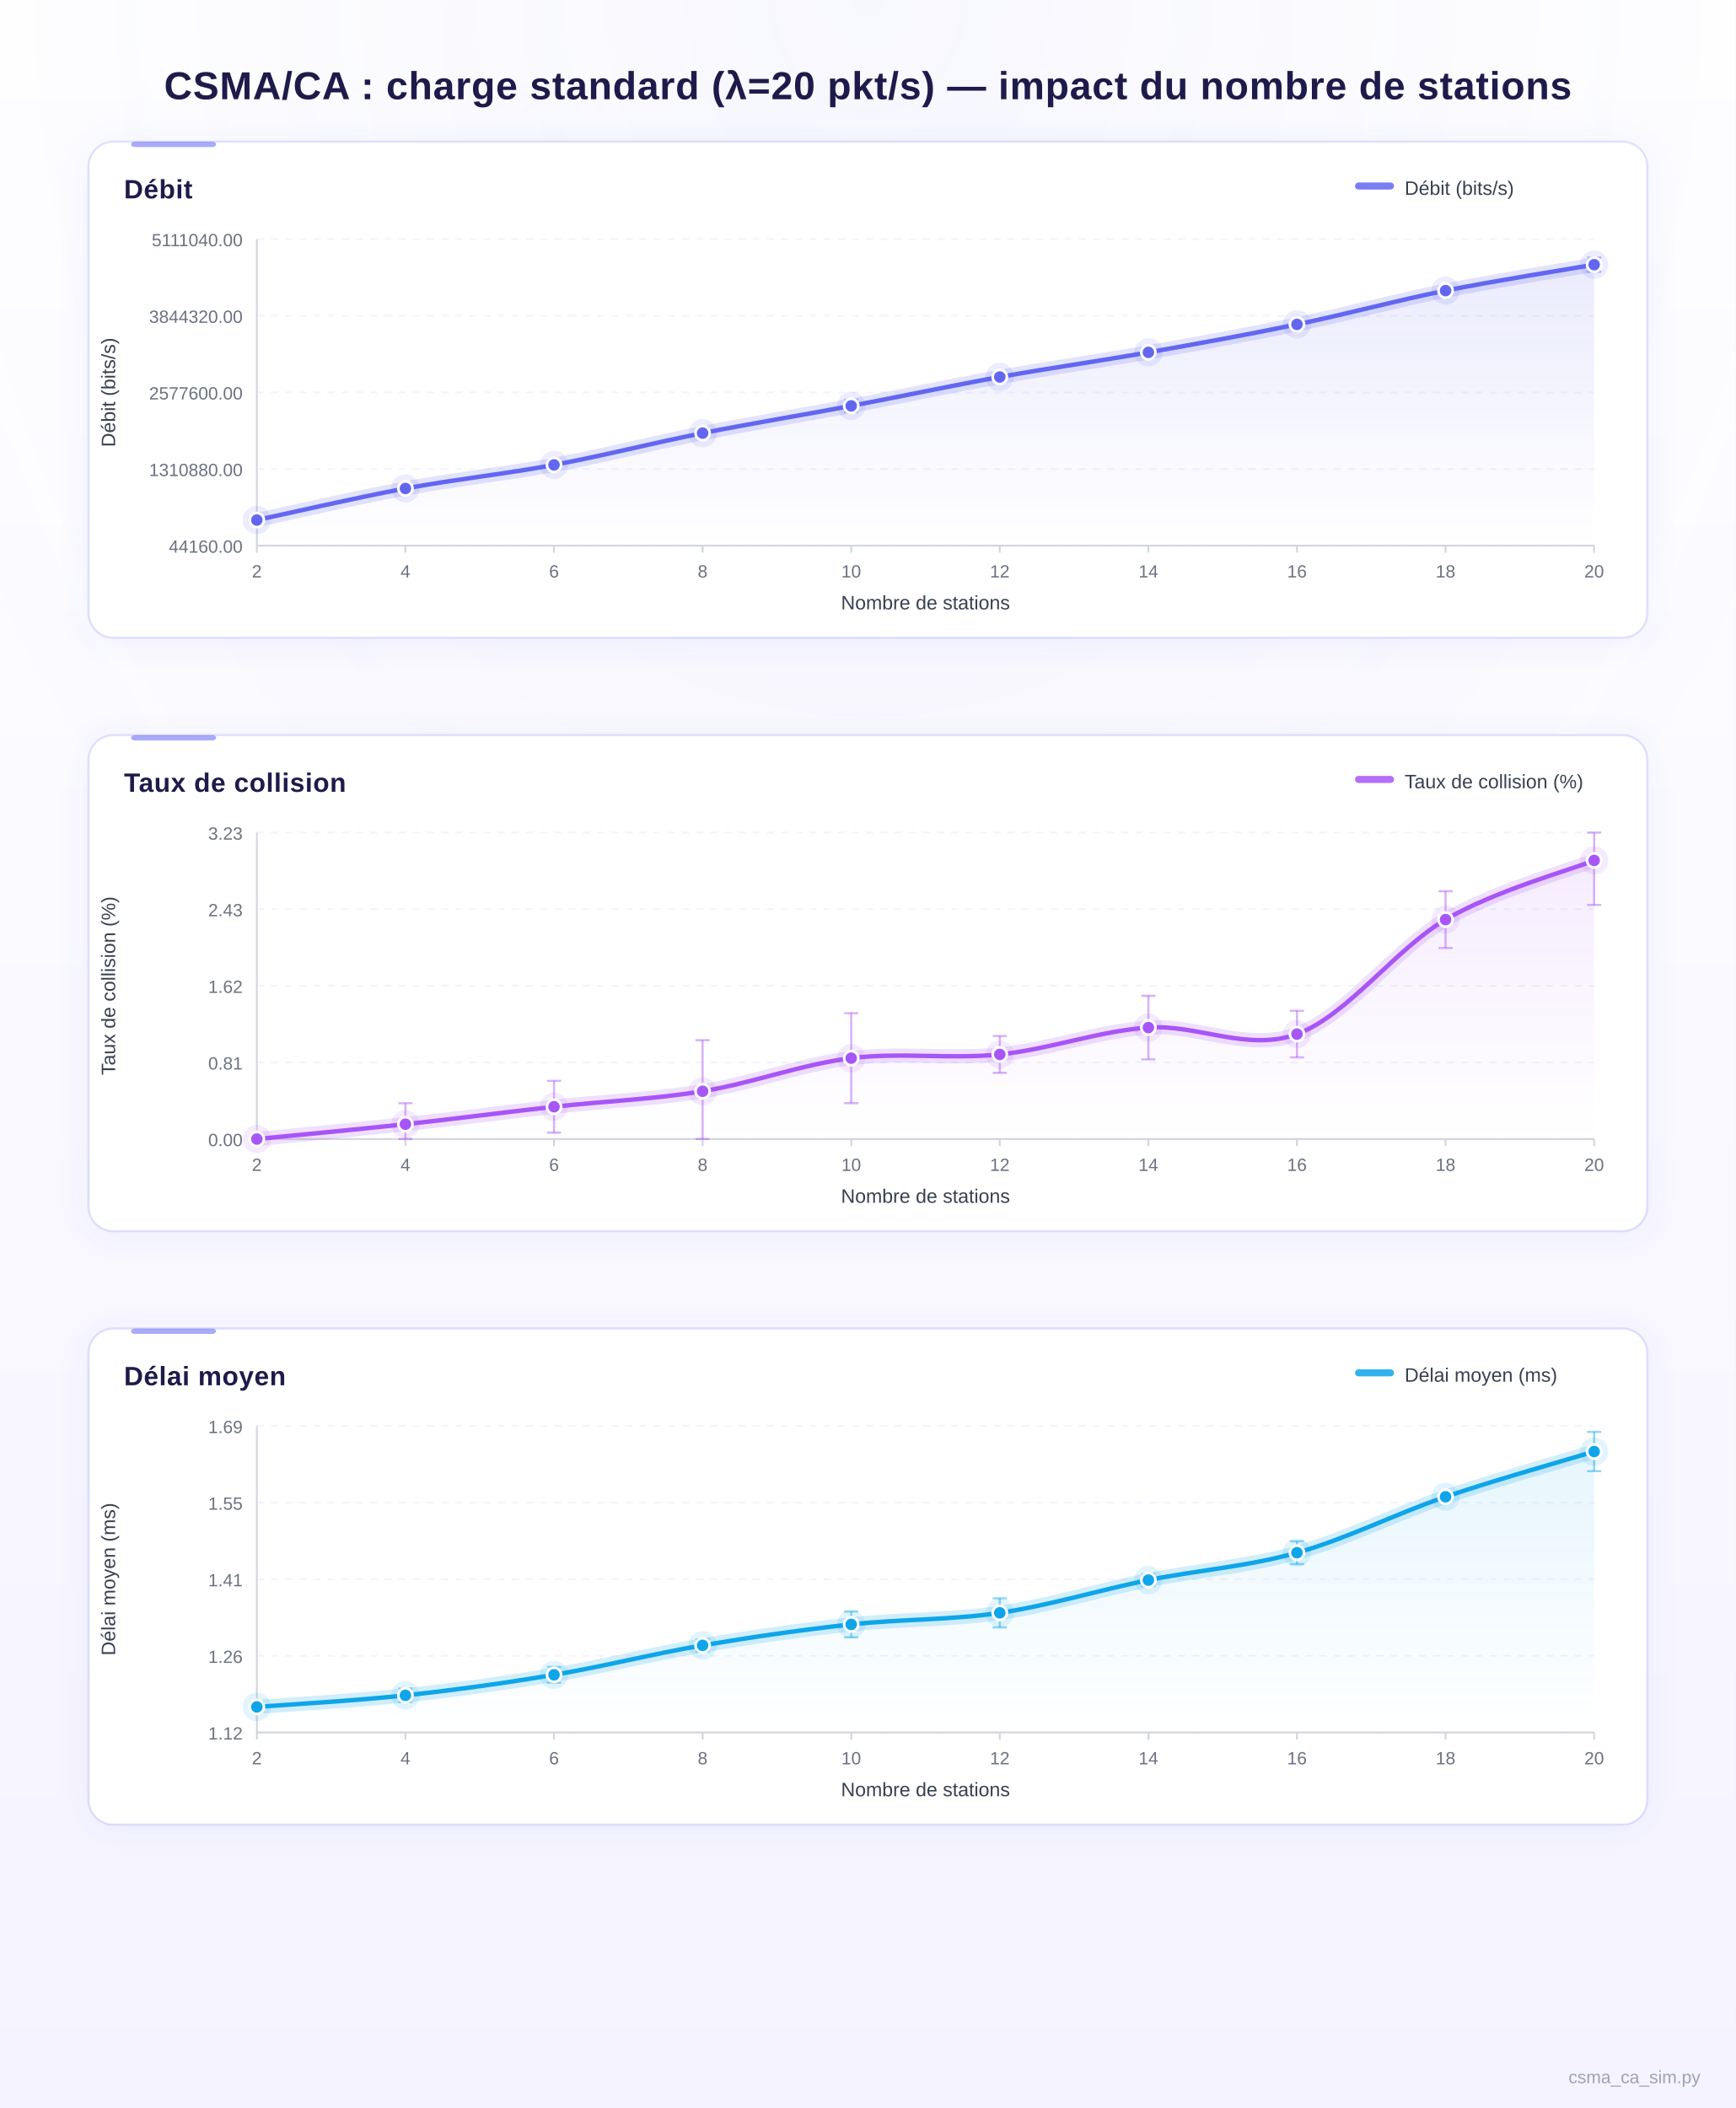
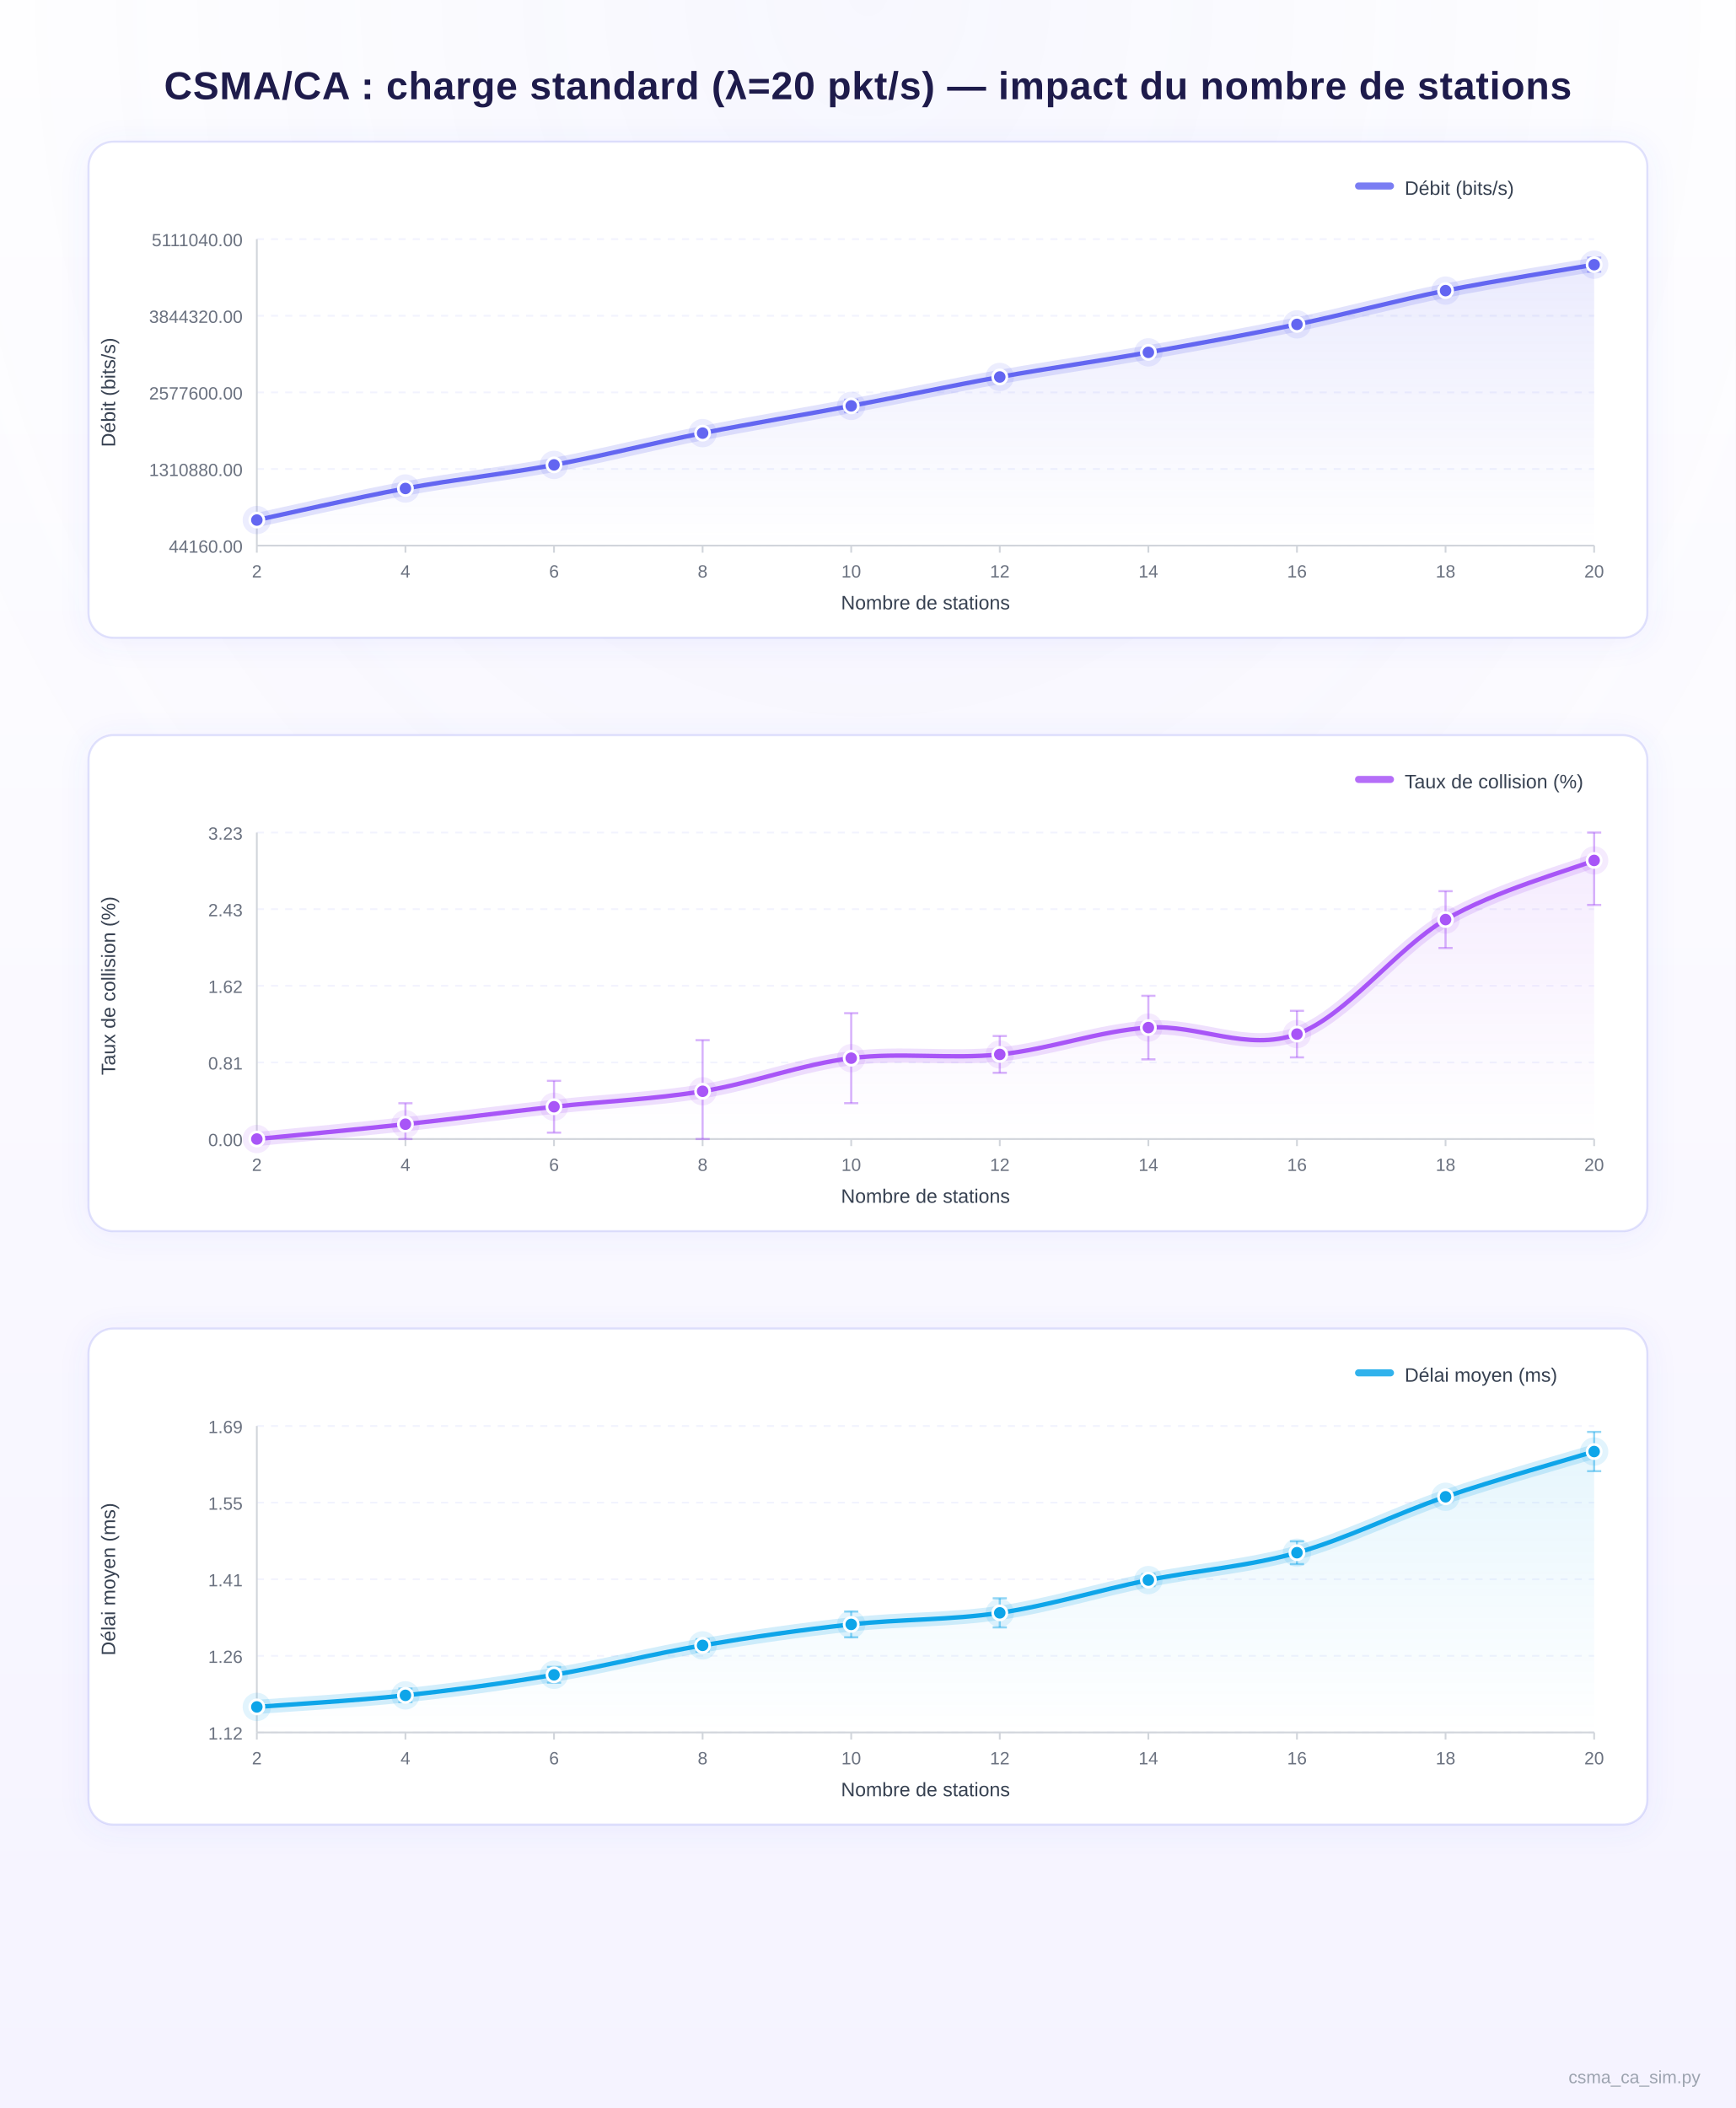
<svg xmlns="http://www.w3.org/2000/svg" width="980" height="1190" viewBox="0 0 980 1190">
  <defs>
    <linearGradient id="svgBg" x1="0" y1="0" x2="0" y2="1" gradientUnits="objectBoundingBox">
      <stop offset="0%" stop-color="#ffffff" />
      <stop offset="100%" stop-color="#f5f3ff" />
    </linearGradient>
    <radialGradient id="topGlow" cx="50%" cy="0%" r="60%">
      <stop offset="0%" stop-color="#6366f1" stop-opacity="0.05" />
      <stop offset="100%" stop-color="#6366f1" stop-opacity="0" />
    </radialGradient>
    <linearGradient id="areaGrad_p0_s0" x1="0" y1="135.00" x2="0" y2="308.00" gradientUnits="userSpaceOnUse">
      <stop offset="0%" stop-color="#6366f1" stop-opacity="0.14" />
      <stop offset="100%" stop-color="#6366f1" stop-opacity="0.0" />
    </linearGradient>
    <linearGradient id="areaGrad_p1_s0" x1="0" y1="470.00" x2="0" y2="643.00" gradientUnits="userSpaceOnUse">
      <stop offset="0%" stop-color="#a855f7" stop-opacity="0.12" />
      <stop offset="100%" stop-color="#a855f7" stop-opacity="0.0" />
    </linearGradient>
    <linearGradient id="areaGrad_p2_s0" x1="0" y1="805.00" x2="0" y2="978.00" gradientUnits="userSpaceOnUse">
      <stop offset="0%" stop-color="#0ea5e9" stop-opacity="0.11" />
      <stop offset="100%" stop-color="#0ea5e9" stop-opacity="0.0" />
    </linearGradient>
  </defs>
  <rect width="100%" height="100%" fill="url(#svgBg)" />
  <rect width="100%" height="100%" fill="url(#topGlow)" />
  <text x="490.0" y="56" text-anchor="middle" font-family="system-ui,'Segoe UI',Arial,sans-serif" font-size="22" font-weight="700" fill="#1e1b4b" letter-spacing="0.4">CSMA/CA : charge standard (λ=20 pkt/s) — impact du nombre de stations</text>
  <rect x="50" y="80" width="880" height="280" rx="14" fill="#ffffff" stroke="rgba(99,102,241,0.18)" stroke-width="1.2" filter="drop-shadow(0 2px 8px rgba(99,102,241,0.08))" />
-   <rect x="74" y="80" width="48" height="3" rx="2" fill="rgba(99,102,241,0.55)" />
-   <text x="70" y="112" font-family="system-ui,'Segoe UI',Arial,sans-serif" font-size="15" font-weight="700" fill="#1e1b4b" letter-spacing="0.3">Débit</text>
  <text x="65" y="221.50" text-anchor="middle" font-family="system-ui,'Segoe UI',Arial,sans-serif" font-size="11" fill="#374151" transform="rotate(-90,65.00,221.50)">Débit (bits/s)</text>
  <line x1="145" y1="308.00" x2="900" y2="308.00" stroke="rgba(99,102,241,0.08)" stroke-width="1" stroke-dasharray="4,4" />
  <line x1="145" y1="264.75" x2="900" y2="264.75" stroke="rgba(99,102,241,0.08)" stroke-width="1" stroke-dasharray="4,4" />
  <line x1="145" y1="221.50" x2="900" y2="221.50" stroke="rgba(99,102,241,0.08)" stroke-width="1" stroke-dasharray="4,4" />
  <line x1="145" y1="178.25" x2="900" y2="178.25" stroke="rgba(99,102,241,0.08)" stroke-width="1" stroke-dasharray="4,4" />
  <line x1="145" y1="135.00" x2="900" y2="135.00" stroke="rgba(99,102,241,0.08)" stroke-width="1" stroke-dasharray="4,4" />
  <line x1="145" y1="308" x2="900" y2="308" stroke="#d1d5db" stroke-width="1" />
  <line x1="145" y1="135" x2="145" y2="308" stroke="#d1d5db" stroke-width="1" />
  <text x="137" y="312.00" text-anchor="end" font-family="system-ui,'Segoe UI',Arial,sans-serif" font-size="10" fill="#6b7280">44160.00</text>
  <text x="137" y="268.75" text-anchor="end" font-family="system-ui,'Segoe UI',Arial,sans-serif" font-size="10" fill="#6b7280">1310880.00</text>
  <text x="137" y="225.50" text-anchor="end" font-family="system-ui,'Segoe UI',Arial,sans-serif" font-size="10" fill="#6b7280">2577600.00</text>
  <text x="137" y="182.25" text-anchor="end" font-family="system-ui,'Segoe UI',Arial,sans-serif" font-size="10" fill="#6b7280">3844320.00</text>
  <text x="137" y="139.00" text-anchor="end" font-family="system-ui,'Segoe UI',Arial,sans-serif" font-size="10" fill="#6b7280">5111040.00</text>
  <line x1="145.00" y1="308" x2="145.00" y2="312" stroke="#d1d5db" stroke-width="1" />
  <text x="145.00" y="326" text-anchor="middle" font-family="system-ui,'Segoe UI',Arial,sans-serif" font-size="10" fill="#6b7280">2</text>
  <line x1="228.89" y1="308" x2="228.89" y2="312" stroke="#d1d5db" stroke-width="1" />
  <text x="228.89" y="326" text-anchor="middle" font-family="system-ui,'Segoe UI',Arial,sans-serif" font-size="10" fill="#6b7280">4</text>
  <line x1="312.78" y1="308" x2="312.78" y2="312" stroke="#d1d5db" stroke-width="1" />
  <text x="312.78" y="326" text-anchor="middle" font-family="system-ui,'Segoe UI',Arial,sans-serif" font-size="10" fill="#6b7280">6</text>
  <line x1="396.67" y1="308" x2="396.67" y2="312" stroke="#d1d5db" stroke-width="1" />
  <text x="396.67" y="326" text-anchor="middle" font-family="system-ui,'Segoe UI',Arial,sans-serif" font-size="10" fill="#6b7280">8</text>
  <line x1="480.56" y1="308" x2="480.56" y2="312" stroke="#d1d5db" stroke-width="1" />
  <text x="480.56" y="326" text-anchor="middle" font-family="system-ui,'Segoe UI',Arial,sans-serif" font-size="10" fill="#6b7280">10</text>
  <line x1="564.44" y1="308" x2="564.44" y2="312" stroke="#d1d5db" stroke-width="1" />
  <text x="564.44" y="326" text-anchor="middle" font-family="system-ui,'Segoe UI',Arial,sans-serif" font-size="10" fill="#6b7280">12</text>
  <line x1="648.33" y1="308" x2="648.33" y2="312" stroke="#d1d5db" stroke-width="1" />
  <text x="648.33" y="326" text-anchor="middle" font-family="system-ui,'Segoe UI',Arial,sans-serif" font-size="10" fill="#6b7280">14</text>
  <line x1="732.22" y1="308" x2="732.22" y2="312" stroke="#d1d5db" stroke-width="1" />
  <text x="732.22" y="326" text-anchor="middle" font-family="system-ui,'Segoe UI',Arial,sans-serif" font-size="10" fill="#6b7280">16</text>
  <line x1="816.11" y1="308" x2="816.11" y2="312" stroke="#d1d5db" stroke-width="1" />
  <text x="816.11" y="326" text-anchor="middle" font-family="system-ui,'Segoe UI',Arial,sans-serif" font-size="10" fill="#6b7280">18</text>
  <line x1="900.00" y1="308" x2="900.00" y2="312" stroke="#d1d5db" stroke-width="1" />
  <text x="900.00" y="326" text-anchor="middle" font-family="system-ui,'Segoe UI',Arial,sans-serif" font-size="10" fill="#6b7280">20</text>
  <text x="522.50" y="344.00" text-anchor="middle" font-family="system-ui,'Segoe UI',Arial,sans-serif" font-size="11" fill="#374151">Nombre de stations</text>
  <path d="M145.00,293.58 C158.98,290.61 200.93,280.94 228.89,275.75 C256.85,270.56 284.81,267.65 312.78,262.44 C340.74,257.24 368.70,250.05 396.67,244.50 C424.63,238.94 452.59,234.40 480.56,229.12 C508.52,223.84 536.48,217.85 564.44,212.81 C592.41,207.78 620.37,203.86 648.33,198.91 C676.30,193.96 704.26,188.93 732.22,183.12 C760.19,177.31 788.15,169.68 816.11,164.06 C844.07,158.44 886.02,151.86 900.00,149.42 L900.00,308.00 L145.00,308.00 Z" fill="url(#areaGrad_p0_s0)" stroke="none" />
  <path d="M145.00,293.58 C158.98,290.61 200.93,280.94 228.89,275.75 C256.85,270.56 284.81,267.65 312.78,262.44 C340.74,257.24 368.70,250.05 396.67,244.50 C424.63,238.94 452.59,234.40 480.56,229.12 C508.52,223.84 536.48,217.85 564.44,212.81 C592.41,207.78 620.37,203.86 648.33,198.91 C676.30,193.96 704.26,188.93 732.22,183.12 C760.19,177.31 788.15,169.68 816.11,164.06 C844.07,158.44 886.02,151.86 900.00,149.42" fill="none" stroke="#6366f1" stroke-width="8" stroke-opacity="0.18" stroke-linecap="round" stroke-linejoin="round" />
  <path d="M145.00,293.58 C158.98,290.61 200.93,280.94 228.89,275.75 C256.85,270.56 284.81,267.65 312.78,262.44 C340.74,257.24 368.70,250.05 396.67,244.50 C424.63,238.94 452.59,234.40 480.56,229.12 C508.52,223.84 536.48,217.85 564.44,212.81 C592.41,207.78 620.37,203.86 648.33,198.91 C676.30,193.96 704.26,188.93 732.22,183.12 C760.19,177.31 788.15,169.68 816.11,164.06 C844.07,158.44 886.02,151.86 900.00,149.42" fill="none" stroke="#6366f1" stroke-width="2.5" stroke-linecap="round" stroke-linejoin="round" />
  <line x1="145.00" y1="292.98" x2="145.00" y2="294.19" stroke="#6366f1" stroke-width="1.2" stroke-opacity="0.45" />
  <line x1="141.00" y1="292.98" x2="149.00" y2="292.98" stroke="#6366f1" stroke-width="1.2" stroke-opacity="0.45" />
  <line x1="141.00" y1="294.19" x2="149.00" y2="294.19" stroke="#6366f1" stroke-width="1.2" stroke-opacity="0.45" />
  <line x1="228.89" y1="274.87" x2="228.89" y2="276.62" stroke="#6366f1" stroke-width="1.2" stroke-opacity="0.45" />
  <line x1="224.89" y1="274.87" x2="232.89" y2="274.87" stroke="#6366f1" stroke-width="1.2" stroke-opacity="0.45" />
  <line x1="224.89" y1="276.62" x2="232.89" y2="276.62" stroke="#6366f1" stroke-width="1.2" stroke-opacity="0.45" />
  <line x1="312.78" y1="261.30" x2="312.78" y2="263.58" stroke="#6366f1" stroke-width="1.2" stroke-opacity="0.45" />
  <line x1="308.78" y1="261.30" x2="316.78" y2="261.30" stroke="#6366f1" stroke-width="1.2" stroke-opacity="0.45" />
  <line x1="308.78" y1="263.58" x2="316.78" y2="263.58" stroke="#6366f1" stroke-width="1.2" stroke-opacity="0.45" />
  <line x1="396.67" y1="242.58" x2="396.67" y2="246.42" stroke="#6366f1" stroke-width="1.2" stroke-opacity="0.45" />
  <line x1="392.67" y1="242.58" x2="400.67" y2="242.58" stroke="#6366f1" stroke-width="1.2" stroke-opacity="0.45" />
  <line x1="392.67" y1="246.42" x2="400.67" y2="246.42" stroke="#6366f1" stroke-width="1.2" stroke-opacity="0.45" />
  <line x1="480.56" y1="225.64" x2="480.56" y2="232.60" stroke="#6366f1" stroke-width="1.2" stroke-opacity="0.45" />
  <line x1="476.56" y1="225.64" x2="484.56" y2="225.64" stroke="#6366f1" stroke-width="1.2" stroke-opacity="0.45" />
  <line x1="476.56" y1="232.60" x2="484.56" y2="232.60" stroke="#6366f1" stroke-width="1.2" stroke-opacity="0.45" />
  <line x1="564.44" y1="211.46" x2="564.44" y2="214.17" stroke="#6366f1" stroke-width="1.2" stroke-opacity="0.45" />
  <line x1="560.44" y1="211.46" x2="568.44" y2="211.46" stroke="#6366f1" stroke-width="1.2" stroke-opacity="0.45" />
  <line x1="560.44" y1="214.17" x2="568.44" y2="214.17" stroke="#6366f1" stroke-width="1.2" stroke-opacity="0.45" />
  <line x1="648.33" y1="196.79" x2="648.33" y2="201.03" stroke="#6366f1" stroke-width="1.2" stroke-opacity="0.45" />
  <line x1="644.33" y1="196.79" x2="652.33" y2="196.79" stroke="#6366f1" stroke-width="1.2" stroke-opacity="0.45" />
  <line x1="644.33" y1="201.03" x2="652.33" y2="201.03" stroke="#6366f1" stroke-width="1.2" stroke-opacity="0.45" />
  <line x1="732.22" y1="181.27" x2="732.22" y2="184.98" stroke="#6366f1" stroke-width="1.2" stroke-opacity="0.45" />
  <line x1="728.22" y1="181.27" x2="736.22" y2="181.27" stroke="#6366f1" stroke-width="1.2" stroke-opacity="0.45" />
  <line x1="728.22" y1="184.98" x2="736.22" y2="184.98" stroke="#6366f1" stroke-width="1.2" stroke-opacity="0.45" />
  <line x1="816.11" y1="161.71" x2="816.11" y2="166.40" stroke="#6366f1" stroke-width="1.2" stroke-opacity="0.45" />
  <line x1="812.11" y1="161.71" x2="820.11" y2="161.71" stroke="#6366f1" stroke-width="1.2" stroke-opacity="0.45" />
  <line x1="812.11" y1="166.40" x2="820.11" y2="166.40" stroke="#6366f1" stroke-width="1.2" stroke-opacity="0.45" />
  <line x1="900.00" y1="145.44" x2="900.00" y2="153.39" stroke="#6366f1" stroke-width="1.2" stroke-opacity="0.45" />
  <line x1="896.00" y1="145.44" x2="904.00" y2="145.44" stroke="#6366f1" stroke-width="1.2" stroke-opacity="0.45" />
  <line x1="896.00" y1="153.39" x2="904.00" y2="153.39" stroke="#6366f1" stroke-width="1.2" stroke-opacity="0.45" />
  <circle cx="145.00" cy="293.58" r="8" fill="#6366f1" fill-opacity="0.12" stroke="none" />
  <circle cx="145.00" cy="293.58" r="4" fill="#6366f1" stroke="#ffffff" stroke-width="1.5" />
  <circle cx="228.89" cy="275.75" r="8" fill="#6366f1" fill-opacity="0.12" stroke="none" />
  <circle cx="228.89" cy="275.75" r="4" fill="#6366f1" stroke="#ffffff" stroke-width="1.5" />
  <circle cx="312.78" cy="262.44" r="8" fill="#6366f1" fill-opacity="0.12" stroke="none" />
  <circle cx="312.78" cy="262.44" r="4" fill="#6366f1" stroke="#ffffff" stroke-width="1.5" />
  <circle cx="396.67" cy="244.50" r="8" fill="#6366f1" fill-opacity="0.12" stroke="none" />
  <circle cx="396.67" cy="244.50" r="4" fill="#6366f1" stroke="#ffffff" stroke-width="1.5" />
  <circle cx="480.56" cy="229.12" r="8" fill="#6366f1" fill-opacity="0.12" stroke="none" />
  <circle cx="480.56" cy="229.12" r="4" fill="#6366f1" stroke="#ffffff" stroke-width="1.5" />
  <circle cx="564.44" cy="212.81" r="8" fill="#6366f1" fill-opacity="0.12" stroke="none" />
  <circle cx="564.44" cy="212.81" r="4" fill="#6366f1" stroke="#ffffff" stroke-width="1.5" />
  <circle cx="648.33" cy="198.91" r="8" fill="#6366f1" fill-opacity="0.12" stroke="none" />
  <circle cx="648.33" cy="198.91" r="4" fill="#6366f1" stroke="#ffffff" stroke-width="1.5" />
  <circle cx="732.22" cy="183.12" r="8" fill="#6366f1" fill-opacity="0.12" stroke="none" />
  <circle cx="732.22" cy="183.12" r="4" fill="#6366f1" stroke="#ffffff" stroke-width="1.5" />
  <circle cx="816.11" cy="164.06" r="8" fill="#6366f1" fill-opacity="0.12" stroke="none" />
  <circle cx="816.11" cy="164.06" r="4" fill="#6366f1" stroke="#ffffff" stroke-width="1.5" />
  <circle cx="900.00" cy="149.42" r="8" fill="#6366f1" fill-opacity="0.12" stroke="none" />
  <circle cx="900.00" cy="149.42" r="4" fill="#6366f1" stroke="#ffffff" stroke-width="1.5" />
  <rect x="765" y="103" width="22" height="4" rx="2" fill="#6366f1" fill-opacity="0.85" />
  <text x="793" y="110" font-family="system-ui,'Segoe UI',Arial,sans-serif" font-size="11" fill="#374151">Débit (bits/s)</text>
  <rect x="50" y="415" width="880" height="280" rx="14" fill="#ffffff" stroke="rgba(99,102,241,0.18)" stroke-width="1.2" filter="drop-shadow(0 2px 8px rgba(99,102,241,0.08))" />
-   <rect x="74" y="415" width="48" height="3" rx="2" fill="rgba(99,102,241,0.55)" />
-   <text x="70" y="447" font-family="system-ui,'Segoe UI',Arial,sans-serif" font-size="15" font-weight="700" fill="#1e1b4b" letter-spacing="0.3">Taux de collision</text>
  <text x="65" y="556.50" text-anchor="middle" font-family="system-ui,'Segoe UI',Arial,sans-serif" font-size="11" fill="#374151" transform="rotate(-90,65.00,556.50)">Taux de collision (%)</text>
  <line x1="145" y1="643.00" x2="900" y2="643.00" stroke="rgba(99,102,241,0.08)" stroke-width="1" stroke-dasharray="4,4" />
  <line x1="145" y1="599.75" x2="900" y2="599.75" stroke="rgba(99,102,241,0.08)" stroke-width="1" stroke-dasharray="4,4" />
  <line x1="145" y1="556.50" x2="900" y2="556.50" stroke="rgba(99,102,241,0.08)" stroke-width="1" stroke-dasharray="4,4" />
  <line x1="145" y1="513.25" x2="900" y2="513.25" stroke="rgba(99,102,241,0.08)" stroke-width="1" stroke-dasharray="4,4" />
  <line x1="145" y1="470.00" x2="900" y2="470.00" stroke="rgba(99,102,241,0.08)" stroke-width="1" stroke-dasharray="4,4" />
  <line x1="145" y1="643" x2="900" y2="643" stroke="#d1d5db" stroke-width="1" />
  <line x1="145" y1="470" x2="145" y2="643" stroke="#d1d5db" stroke-width="1" />
  <text x="137" y="647.00" text-anchor="end" font-family="system-ui,'Segoe UI',Arial,sans-serif" font-size="10" fill="#6b7280">0.00</text>
  <text x="137" y="603.75" text-anchor="end" font-family="system-ui,'Segoe UI',Arial,sans-serif" font-size="10" fill="#6b7280">0.81</text>
  <text x="137" y="560.50" text-anchor="end" font-family="system-ui,'Segoe UI',Arial,sans-serif" font-size="10" fill="#6b7280">1.62</text>
  <text x="137" y="517.25" text-anchor="end" font-family="system-ui,'Segoe UI',Arial,sans-serif" font-size="10" fill="#6b7280">2.43</text>
  <text x="137" y="474.00" text-anchor="end" font-family="system-ui,'Segoe UI',Arial,sans-serif" font-size="10" fill="#6b7280">3.23</text>
  <line x1="145.00" y1="643" x2="145.00" y2="647" stroke="#d1d5db" stroke-width="1" />
  <text x="145.00" y="661" text-anchor="middle" font-family="system-ui,'Segoe UI',Arial,sans-serif" font-size="10" fill="#6b7280">2</text>
  <line x1="228.89" y1="643" x2="228.89" y2="647" stroke="#d1d5db" stroke-width="1" />
  <text x="228.89" y="661" text-anchor="middle" font-family="system-ui,'Segoe UI',Arial,sans-serif" font-size="10" fill="#6b7280">4</text>
  <line x1="312.78" y1="643" x2="312.78" y2="647" stroke="#d1d5db" stroke-width="1" />
  <text x="312.78" y="661" text-anchor="middle" font-family="system-ui,'Segoe UI',Arial,sans-serif" font-size="10" fill="#6b7280">6</text>
  <line x1="396.67" y1="643" x2="396.67" y2="647" stroke="#d1d5db" stroke-width="1" />
  <text x="396.67" y="661" text-anchor="middle" font-family="system-ui,'Segoe UI',Arial,sans-serif" font-size="10" fill="#6b7280">8</text>
  <line x1="480.56" y1="643" x2="480.56" y2="647" stroke="#d1d5db" stroke-width="1" />
  <text x="480.56" y="661" text-anchor="middle" font-family="system-ui,'Segoe UI',Arial,sans-serif" font-size="10" fill="#6b7280">10</text>
  <line x1="564.44" y1="643" x2="564.44" y2="647" stroke="#d1d5db" stroke-width="1" />
  <text x="564.44" y="661" text-anchor="middle" font-family="system-ui,'Segoe UI',Arial,sans-serif" font-size="10" fill="#6b7280">12</text>
  <line x1="648.33" y1="643" x2="648.33" y2="647" stroke="#d1d5db" stroke-width="1" />
  <text x="648.33" y="661" text-anchor="middle" font-family="system-ui,'Segoe UI',Arial,sans-serif" font-size="10" fill="#6b7280">14</text>
  <line x1="732.22" y1="643" x2="732.22" y2="647" stroke="#d1d5db" stroke-width="1" />
  <text x="732.22" y="661" text-anchor="middle" font-family="system-ui,'Segoe UI',Arial,sans-serif" font-size="10" fill="#6b7280">16</text>
  <line x1="816.11" y1="643" x2="816.11" y2="647" stroke="#d1d5db" stroke-width="1" />
  <text x="816.11" y="661" text-anchor="middle" font-family="system-ui,'Segoe UI',Arial,sans-serif" font-size="10" fill="#6b7280">18</text>
  <line x1="900.00" y1="643" x2="900.00" y2="647" stroke="#d1d5db" stroke-width="1" />
  <text x="900.00" y="661" text-anchor="middle" font-family="system-ui,'Segoe UI',Arial,sans-serif" font-size="10" fill="#6b7280">20</text>
  <text x="522.50" y="679.00" text-anchor="middle" font-family="system-ui,'Segoe UI',Arial,sans-serif" font-size="11" fill="#374151">Nombre de stations</text>
  <path d="M145.00,643.00 C158.98,641.60 200.93,637.67 228.89,634.63 C256.85,631.59 284.81,627.87 312.78,624.77 C340.74,621.67 368.70,620.61 396.67,616.04 C424.63,611.47 452.59,600.82 480.56,597.35 C508.52,593.88 536.48,598.11 564.44,595.24 C592.41,592.36 620.37,582.00 648.33,580.08 C676.30,578.17 704.26,593.92 732.22,583.76 C760.19,573.60 788.15,535.46 816.11,519.12 C844.07,502.78 886.02,491.29 900.00,485.73 L900.00,643.00 L145.00,643.00 Z" fill="url(#areaGrad_p1_s0)" stroke="none" />
  <path d="M145.00,643.00 C158.98,641.60 200.93,637.67 228.89,634.63 C256.85,631.59 284.81,627.87 312.78,624.77 C340.74,621.67 368.70,620.61 396.67,616.04 C424.63,611.47 452.59,600.82 480.56,597.35 C508.52,593.88 536.48,598.11 564.44,595.24 C592.41,592.36 620.37,582.00 648.33,580.08 C676.30,578.17 704.26,593.92 732.22,583.76 C760.19,573.60 788.15,535.46 816.11,519.12 C844.07,502.78 886.02,491.29 900.00,485.73" fill="none" stroke="#a855f7" stroke-width="8" stroke-opacity="0.18" stroke-linecap="round" stroke-linejoin="round" />
  <path d="M145.00,643.00 C158.98,641.60 200.93,637.67 228.89,634.63 C256.85,631.59 284.81,627.87 312.78,624.77 C340.74,621.67 368.70,620.61 396.67,616.04 C424.63,611.47 452.59,600.82 480.56,597.35 C508.52,593.88 536.48,598.11 564.44,595.24 C592.41,592.36 620.37,582.00 648.33,580.08 C676.30,578.17 704.26,593.92 732.22,583.76 C760.19,573.60 788.15,535.46 816.11,519.12 C844.07,502.78 886.02,491.29 900.00,485.73" fill="none" stroke="#a855f7" stroke-width="2.5" stroke-linecap="round" stroke-linejoin="round" />
  <line x1="228.89" y1="622.79" x2="228.89" y2="643.00" stroke="#a855f7" stroke-width="1.2" stroke-opacity="0.45" />
  <line x1="224.89" y1="622.79" x2="232.89" y2="622.79" stroke="#a855f7" stroke-width="1.2" stroke-opacity="0.45" />
  <line x1="224.89" y1="643.00" x2="232.89" y2="643.00" stroke="#a855f7" stroke-width="1.2" stroke-opacity="0.45" />
  <line x1="312.78" y1="610.15" x2="312.78" y2="639.39" stroke="#a855f7" stroke-width="1.2" stroke-opacity="0.45" />
  <line x1="308.78" y1="610.15" x2="316.78" y2="610.15" stroke="#a855f7" stroke-width="1.2" stroke-opacity="0.45" />
  <line x1="308.78" y1="639.39" x2="316.78" y2="639.39" stroke="#a855f7" stroke-width="1.2" stroke-opacity="0.45" />
  <line x1="396.67" y1="587.19" x2="396.67" y2="643.00" stroke="#a855f7" stroke-width="1.2" stroke-opacity="0.45" />
  <line x1="392.67" y1="587.19" x2="400.67" y2="587.19" stroke="#a855f7" stroke-width="1.2" stroke-opacity="0.45" />
  <line x1="392.67" y1="643.00" x2="400.67" y2="643.00" stroke="#a855f7" stroke-width="1.2" stroke-opacity="0.45" />
  <line x1="480.56" y1="571.95" x2="480.56" y2="622.75" stroke="#a855f7" stroke-width="1.2" stroke-opacity="0.45" />
  <line x1="476.56" y1="571.95" x2="484.56" y2="571.95" stroke="#a855f7" stroke-width="1.2" stroke-opacity="0.45" />
  <line x1="476.56" y1="622.75" x2="484.56" y2="622.75" stroke="#a855f7" stroke-width="1.2" stroke-opacity="0.45" />
  <line x1="564.44" y1="584.85" x2="564.44" y2="605.62" stroke="#a855f7" stroke-width="1.2" stroke-opacity="0.45" />
  <line x1="560.44" y1="584.85" x2="568.44" y2="584.85" stroke="#a855f7" stroke-width="1.2" stroke-opacity="0.45" />
  <line x1="560.44" y1="605.62" x2="568.44" y2="605.62" stroke="#a855f7" stroke-width="1.2" stroke-opacity="0.45" />
  <line x1="648.33" y1="562.15" x2="648.33" y2="598.02" stroke="#a855f7" stroke-width="1.2" stroke-opacity="0.45" />
  <line x1="644.33" y1="562.15" x2="652.33" y2="562.15" stroke="#a855f7" stroke-width="1.2" stroke-opacity="0.45" />
  <line x1="644.33" y1="598.02" x2="652.33" y2="598.02" stroke="#a855f7" stroke-width="1.2" stroke-opacity="0.45" />
  <line x1="732.22" y1="570.62" x2="732.22" y2="596.90" stroke="#a855f7" stroke-width="1.2" stroke-opacity="0.45" />
  <line x1="728.22" y1="570.62" x2="736.22" y2="570.62" stroke="#a855f7" stroke-width="1.2" stroke-opacity="0.45" />
  <line x1="728.22" y1="596.90" x2="736.22" y2="596.90" stroke="#a855f7" stroke-width="1.2" stroke-opacity="0.45" />
  <line x1="816.11" y1="503.09" x2="816.11" y2="535.15" stroke="#a855f7" stroke-width="1.2" stroke-opacity="0.45" />
  <line x1="812.11" y1="503.09" x2="820.11" y2="503.09" stroke="#a855f7" stroke-width="1.2" stroke-opacity="0.45" />
  <line x1="812.11" y1="535.15" x2="820.11" y2="535.15" stroke="#a855f7" stroke-width="1.2" stroke-opacity="0.45" />
  <line x1="900.00" y1="470.00" x2="900.00" y2="510.85" stroke="#a855f7" stroke-width="1.2" stroke-opacity="0.45" />
  <line x1="896.00" y1="470.00" x2="904.00" y2="470.00" stroke="#a855f7" stroke-width="1.2" stroke-opacity="0.45" />
  <line x1="896.00" y1="510.85" x2="904.00" y2="510.85" stroke="#a855f7" stroke-width="1.2" stroke-opacity="0.45" />
  <circle cx="145.00" cy="643.00" r="8" fill="#a855f7" fill-opacity="0.12" stroke="none" />
  <circle cx="145.00" cy="643.00" r="4" fill="#a855f7" stroke="#ffffff" stroke-width="1.5" />
  <circle cx="228.89" cy="634.63" r="8" fill="#a855f7" fill-opacity="0.12" stroke="none" />
  <circle cx="228.89" cy="634.63" r="4" fill="#a855f7" stroke="#ffffff" stroke-width="1.5" />
  <circle cx="312.78" cy="624.77" r="8" fill="#a855f7" fill-opacity="0.12" stroke="none" />
  <circle cx="312.78" cy="624.77" r="4" fill="#a855f7" stroke="#ffffff" stroke-width="1.5" />
  <circle cx="396.67" cy="616.04" r="8" fill="#a855f7" fill-opacity="0.12" stroke="none" />
  <circle cx="396.67" cy="616.04" r="4" fill="#a855f7" stroke="#ffffff" stroke-width="1.5" />
  <circle cx="480.56" cy="597.35" r="8" fill="#a855f7" fill-opacity="0.12" stroke="none" />
  <circle cx="480.56" cy="597.35" r="4" fill="#a855f7" stroke="#ffffff" stroke-width="1.5" />
  <circle cx="564.44" cy="595.24" r="8" fill="#a855f7" fill-opacity="0.12" stroke="none" />
  <circle cx="564.44" cy="595.24" r="4" fill="#a855f7" stroke="#ffffff" stroke-width="1.5" />
  <circle cx="648.33" cy="580.08" r="8" fill="#a855f7" fill-opacity="0.12" stroke="none" />
  <circle cx="648.33" cy="580.08" r="4" fill="#a855f7" stroke="#ffffff" stroke-width="1.5" />
  <circle cx="732.22" cy="583.76" r="8" fill="#a855f7" fill-opacity="0.12" stroke="none" />
  <circle cx="732.22" cy="583.76" r="4" fill="#a855f7" stroke="#ffffff" stroke-width="1.5" />
  <circle cx="816.11" cy="519.12" r="8" fill="#a855f7" fill-opacity="0.12" stroke="none" />
  <circle cx="816.11" cy="519.12" r="4" fill="#a855f7" stroke="#ffffff" stroke-width="1.5" />
  <circle cx="900.00" cy="485.73" r="8" fill="#a855f7" fill-opacity="0.12" stroke="none" />
  <circle cx="900.00" cy="485.73" r="4" fill="#a855f7" stroke="#ffffff" stroke-width="1.5" />
  <rect x="765" y="438" width="22" height="4" rx="2" fill="#a855f7" fill-opacity="0.85" />
  <text x="793" y="445" font-family="system-ui,'Segoe UI',Arial,sans-serif" font-size="11" fill="#374151">Taux de collision (%)</text>
  <rect x="50" y="750" width="880" height="280" rx="14" fill="#ffffff" stroke="rgba(99,102,241,0.18)" stroke-width="1.2" filter="drop-shadow(0 2px 8px rgba(99,102,241,0.08))" />
-   <rect x="74" y="750" width="48" height="3" rx="2" fill="rgba(99,102,241,0.55)" />
-   <text x="70" y="782" font-family="system-ui,'Segoe UI',Arial,sans-serif" font-size="15" font-weight="700" fill="#1e1b4b" letter-spacing="0.3">Délai moyen</text>
  <text x="65" y="891.50" text-anchor="middle" font-family="system-ui,'Segoe UI',Arial,sans-serif" font-size="11" fill="#374151" transform="rotate(-90,65.00,891.50)">Délai moyen (ms)</text>
  <line x1="145" y1="978.00" x2="900" y2="978.00" stroke="rgba(99,102,241,0.08)" stroke-width="1" stroke-dasharray="4,4" />
  <line x1="145" y1="934.75" x2="900" y2="934.75" stroke="rgba(99,102,241,0.08)" stroke-width="1" stroke-dasharray="4,4" />
  <line x1="145" y1="891.50" x2="900" y2="891.50" stroke="rgba(99,102,241,0.08)" stroke-width="1" stroke-dasharray="4,4" />
  <line x1="145" y1="848.25" x2="900" y2="848.25" stroke="rgba(99,102,241,0.08)" stroke-width="1" stroke-dasharray="4,4" />
  <line x1="145" y1="805.00" x2="900" y2="805.00" stroke="rgba(99,102,241,0.08)" stroke-width="1" stroke-dasharray="4,4" />
  <line x1="145" y1="978" x2="900" y2="978" stroke="#d1d5db" stroke-width="1" />
  <line x1="145" y1="805" x2="145" y2="978" stroke="#d1d5db" stroke-width="1" />
  <text x="137" y="982.00" text-anchor="end" font-family="system-ui,'Segoe UI',Arial,sans-serif" font-size="10" fill="#6b7280">1.12</text>
  <text x="137" y="938.75" text-anchor="end" font-family="system-ui,'Segoe UI',Arial,sans-serif" font-size="10" fill="#6b7280">1.26</text>
  <text x="137" y="895.50" text-anchor="end" font-family="system-ui,'Segoe UI',Arial,sans-serif" font-size="10" fill="#6b7280">1.41</text>
  <text x="137" y="852.25" text-anchor="end" font-family="system-ui,'Segoe UI',Arial,sans-serif" font-size="10" fill="#6b7280">1.55</text>
  <text x="137" y="809.00" text-anchor="end" font-family="system-ui,'Segoe UI',Arial,sans-serif" font-size="10" fill="#6b7280">1.69</text>
  <line x1="145.00" y1="978" x2="145.00" y2="982" stroke="#d1d5db" stroke-width="1" />
  <text x="145.00" y="996" text-anchor="middle" font-family="system-ui,'Segoe UI',Arial,sans-serif" font-size="10" fill="#6b7280">2</text>
  <line x1="228.89" y1="978" x2="228.89" y2="982" stroke="#d1d5db" stroke-width="1" />
  <text x="228.89" y="996" text-anchor="middle" font-family="system-ui,'Segoe UI',Arial,sans-serif" font-size="10" fill="#6b7280">4</text>
  <line x1="312.78" y1="978" x2="312.78" y2="982" stroke="#d1d5db" stroke-width="1" />
  <text x="312.78" y="996" text-anchor="middle" font-family="system-ui,'Segoe UI',Arial,sans-serif" font-size="10" fill="#6b7280">6</text>
  <line x1="396.67" y1="978" x2="396.67" y2="982" stroke="#d1d5db" stroke-width="1" />
  <text x="396.67" y="996" text-anchor="middle" font-family="system-ui,'Segoe UI',Arial,sans-serif" font-size="10" fill="#6b7280">8</text>
  <line x1="480.56" y1="978" x2="480.56" y2="982" stroke="#d1d5db" stroke-width="1" />
  <text x="480.56" y="996" text-anchor="middle" font-family="system-ui,'Segoe UI',Arial,sans-serif" font-size="10" fill="#6b7280">10</text>
  <line x1="564.44" y1="978" x2="564.44" y2="982" stroke="#d1d5db" stroke-width="1" />
  <text x="564.44" y="996" text-anchor="middle" font-family="system-ui,'Segoe UI',Arial,sans-serif" font-size="10" fill="#6b7280">12</text>
  <line x1="648.33" y1="978" x2="648.33" y2="982" stroke="#d1d5db" stroke-width="1" />
  <text x="648.33" y="996" text-anchor="middle" font-family="system-ui,'Segoe UI',Arial,sans-serif" font-size="10" fill="#6b7280">14</text>
  <line x1="732.22" y1="978" x2="732.22" y2="982" stroke="#d1d5db" stroke-width="1" />
  <text x="732.22" y="996" text-anchor="middle" font-family="system-ui,'Segoe UI',Arial,sans-serif" font-size="10" fill="#6b7280">16</text>
  <line x1="816.11" y1="978" x2="816.11" y2="982" stroke="#d1d5db" stroke-width="1" />
  <text x="816.11" y="996" text-anchor="middle" font-family="system-ui,'Segoe UI',Arial,sans-serif" font-size="10" fill="#6b7280">18</text>
  <line x1="900.00" y1="978" x2="900.00" y2="982" stroke="#d1d5db" stroke-width="1" />
  <text x="900.00" y="996" text-anchor="middle" font-family="system-ui,'Segoe UI',Arial,sans-serif" font-size="10" fill="#6b7280">20</text>
  <text x="522.50" y="1014.00" text-anchor="middle" font-family="system-ui,'Segoe UI',Arial,sans-serif" font-size="11" fill="#374151">Nombre de stations</text>
  <path d="M145.00,963.58 C158.98,962.50 200.93,960.07 228.89,957.05 C256.85,954.03 284.81,950.16 312.78,945.46 C340.74,940.76 368.70,933.58 396.67,928.84 C424.63,924.10 452.59,920.06 480.56,917.00 C508.52,913.94 536.48,914.65 564.44,910.48 C592.41,906.31 620.37,897.65 648.33,891.99 C676.30,886.33 704.26,884.37 732.22,876.53 C760.19,868.69 788.15,854.48 816.11,844.96 C844.07,835.44 886.02,823.67 900.00,819.42 L900.00,978.00 L145.00,978.00 Z" fill="url(#areaGrad_p2_s0)" stroke="none" />
  <path d="M145.00,963.58 C158.98,962.50 200.93,960.07 228.89,957.05 C256.85,954.03 284.81,950.16 312.78,945.46 C340.74,940.76 368.70,933.58 396.67,928.84 C424.63,924.10 452.59,920.06 480.56,917.00 C508.52,913.94 536.48,914.65 564.44,910.48 C592.41,906.31 620.37,897.65 648.33,891.99 C676.30,886.33 704.26,884.37 732.22,876.53 C760.19,868.69 788.15,854.48 816.11,844.96 C844.07,835.44 886.02,823.67 900.00,819.42" fill="none" stroke="#0ea5e9" stroke-width="8" stroke-opacity="0.18" stroke-linecap="round" stroke-linejoin="round" />
  <path d="M145.00,963.58 C158.98,962.50 200.93,960.07 228.89,957.05 C256.85,954.03 284.81,950.16 312.78,945.46 C340.74,940.76 368.70,933.58 396.67,928.84 C424.63,924.10 452.59,920.06 480.56,917.00 C508.52,913.94 536.48,914.65 564.44,910.48 C592.41,906.31 620.37,897.65 648.33,891.99 C676.30,886.33 704.26,884.37 732.22,876.53 C760.19,868.69 788.15,854.48 816.11,844.96 C844.07,835.44 886.02,823.67 900.00,819.42" fill="none" stroke="#0ea5e9" stroke-width="2.5" stroke-linecap="round" stroke-linejoin="round" />
  <line x1="145.00" y1="961.55" x2="145.00" y2="965.61" stroke="#0ea5e9" stroke-width="1.2" stroke-opacity="0.45" />
  <line x1="141.00" y1="961.55" x2="149.00" y2="961.55" stroke="#0ea5e9" stroke-width="1.2" stroke-opacity="0.45" />
  <line x1="141.00" y1="965.61" x2="149.00" y2="965.61" stroke="#0ea5e9" stroke-width="1.2" stroke-opacity="0.45" />
  <line x1="228.89" y1="953.25" x2="228.89" y2="960.86" stroke="#0ea5e9" stroke-width="1.2" stroke-opacity="0.45" />
  <line x1="224.89" y1="953.25" x2="232.89" y2="953.25" stroke="#0ea5e9" stroke-width="1.2" stroke-opacity="0.45" />
  <line x1="224.89" y1="960.86" x2="232.89" y2="960.86" stroke="#0ea5e9" stroke-width="1.2" stroke-opacity="0.45" />
  <line x1="312.78" y1="941.01" x2="312.78" y2="949.90" stroke="#0ea5e9" stroke-width="1.2" stroke-opacity="0.45" />
  <line x1="308.78" y1="941.01" x2="316.78" y2="941.01" stroke="#0ea5e9" stroke-width="1.2" stroke-opacity="0.45" />
  <line x1="308.78" y1="949.90" x2="316.78" y2="949.90" stroke="#0ea5e9" stroke-width="1.2" stroke-opacity="0.45" />
  <line x1="396.67" y1="925.35" x2="396.67" y2="932.33" stroke="#0ea5e9" stroke-width="1.2" stroke-opacity="0.45" />
  <line x1="392.67" y1="925.35" x2="400.67" y2="925.35" stroke="#0ea5e9" stroke-width="1.2" stroke-opacity="0.45" />
  <line x1="392.67" y1="932.33" x2="400.67" y2="932.33" stroke="#0ea5e9" stroke-width="1.2" stroke-opacity="0.45" />
  <line x1="480.56" y1="909.73" x2="480.56" y2="924.28" stroke="#0ea5e9" stroke-width="1.2" stroke-opacity="0.45" />
  <line x1="476.56" y1="909.73" x2="484.56" y2="909.73" stroke="#0ea5e9" stroke-width="1.2" stroke-opacity="0.45" />
  <line x1="476.56" y1="924.28" x2="484.56" y2="924.28" stroke="#0ea5e9" stroke-width="1.2" stroke-opacity="0.45" />
  <line x1="564.44" y1="902.27" x2="564.44" y2="918.69" stroke="#0ea5e9" stroke-width="1.2" stroke-opacity="0.45" />
  <line x1="560.44" y1="902.27" x2="568.44" y2="902.27" stroke="#0ea5e9" stroke-width="1.2" stroke-opacity="0.45" />
  <line x1="560.44" y1="918.69" x2="568.44" y2="918.69" stroke="#0ea5e9" stroke-width="1.2" stroke-opacity="0.45" />
  <line x1="648.33" y1="888.63" x2="648.33" y2="895.36" stroke="#0ea5e9" stroke-width="1.2" stroke-opacity="0.45" />
  <line x1="644.33" y1="888.63" x2="652.33" y2="888.63" stroke="#0ea5e9" stroke-width="1.2" stroke-opacity="0.45" />
  <line x1="644.33" y1="895.36" x2="652.33" y2="895.36" stroke="#0ea5e9" stroke-width="1.2" stroke-opacity="0.45" />
  <line x1="732.22" y1="870.09" x2="732.22" y2="882.96" stroke="#0ea5e9" stroke-width="1.2" stroke-opacity="0.45" />
  <line x1="728.22" y1="870.09" x2="736.22" y2="870.09" stroke="#0ea5e9" stroke-width="1.2" stroke-opacity="0.45" />
  <line x1="728.22" y1="882.96" x2="736.22" y2="882.96" stroke="#0ea5e9" stroke-width="1.2" stroke-opacity="0.45" />
  <line x1="816.11" y1="843.67" x2="816.11" y2="846.25" stroke="#0ea5e9" stroke-width="1.2" stroke-opacity="0.45" />
  <line x1="812.11" y1="843.67" x2="820.11" y2="843.67" stroke="#0ea5e9" stroke-width="1.2" stroke-opacity="0.45" />
  <line x1="812.11" y1="846.25" x2="820.11" y2="846.25" stroke="#0ea5e9" stroke-width="1.2" stroke-opacity="0.45" />
  <line x1="900.00" y1="808.34" x2="900.00" y2="830.49" stroke="#0ea5e9" stroke-width="1.2" stroke-opacity="0.45" />
  <line x1="896.00" y1="808.34" x2="904.00" y2="808.34" stroke="#0ea5e9" stroke-width="1.2" stroke-opacity="0.45" />
  <line x1="896.00" y1="830.49" x2="904.00" y2="830.49" stroke="#0ea5e9" stroke-width="1.2" stroke-opacity="0.45" />
  <circle cx="145.00" cy="963.58" r="8" fill="#0ea5e9" fill-opacity="0.12" stroke="none" />
  <circle cx="145.00" cy="963.58" r="4" fill="#0ea5e9" stroke="#ffffff" stroke-width="1.5" />
  <circle cx="228.89" cy="957.05" r="8" fill="#0ea5e9" fill-opacity="0.12" stroke="none" />
  <circle cx="228.89" cy="957.05" r="4" fill="#0ea5e9" stroke="#ffffff" stroke-width="1.5" />
  <circle cx="312.78" cy="945.46" r="8" fill="#0ea5e9" fill-opacity="0.12" stroke="none" />
  <circle cx="312.78" cy="945.46" r="4" fill="#0ea5e9" stroke="#ffffff" stroke-width="1.5" />
  <circle cx="396.67" cy="928.84" r="8" fill="#0ea5e9" fill-opacity="0.12" stroke="none" />
  <circle cx="396.67" cy="928.84" r="4" fill="#0ea5e9" stroke="#ffffff" stroke-width="1.5" />
  <circle cx="480.56" cy="917.00" r="8" fill="#0ea5e9" fill-opacity="0.12" stroke="none" />
  <circle cx="480.56" cy="917.00" r="4" fill="#0ea5e9" stroke="#ffffff" stroke-width="1.5" />
  <circle cx="564.44" cy="910.48" r="8" fill="#0ea5e9" fill-opacity="0.12" stroke="none" />
  <circle cx="564.44" cy="910.48" r="4" fill="#0ea5e9" stroke="#ffffff" stroke-width="1.5" />
  <circle cx="648.33" cy="891.99" r="8" fill="#0ea5e9" fill-opacity="0.12" stroke="none" />
  <circle cx="648.33" cy="891.99" r="4" fill="#0ea5e9" stroke="#ffffff" stroke-width="1.5" />
  <circle cx="732.22" cy="876.53" r="8" fill="#0ea5e9" fill-opacity="0.12" stroke="none" />
  <circle cx="732.22" cy="876.53" r="4" fill="#0ea5e9" stroke="#ffffff" stroke-width="1.5" />
  <circle cx="816.11" cy="844.96" r="8" fill="#0ea5e9" fill-opacity="0.12" stroke="none" />
  <circle cx="816.11" cy="844.96" r="4" fill="#0ea5e9" stroke="#ffffff" stroke-width="1.5" />
  <circle cx="900.00" cy="819.42" r="8" fill="#0ea5e9" fill-opacity="0.12" stroke="none" />
  <circle cx="900.00" cy="819.42" r="4" fill="#0ea5e9" stroke="#ffffff" stroke-width="1.5" />
  <rect x="765" y="773" width="22" height="4" rx="2" fill="#0ea5e9" fill-opacity="0.85" />
  <text x="793" y="780" font-family="system-ui,'Segoe UI',Arial,sans-serif" font-size="11" fill="#374151">Délai moyen (ms)</text>
  <text x="960" y="1176" text-anchor="end" font-family="system-ui,'Segoe UI',Arial,sans-serif" font-size="10" fill="#9ca3af">csma_ca_sim.py</text>
</svg>
